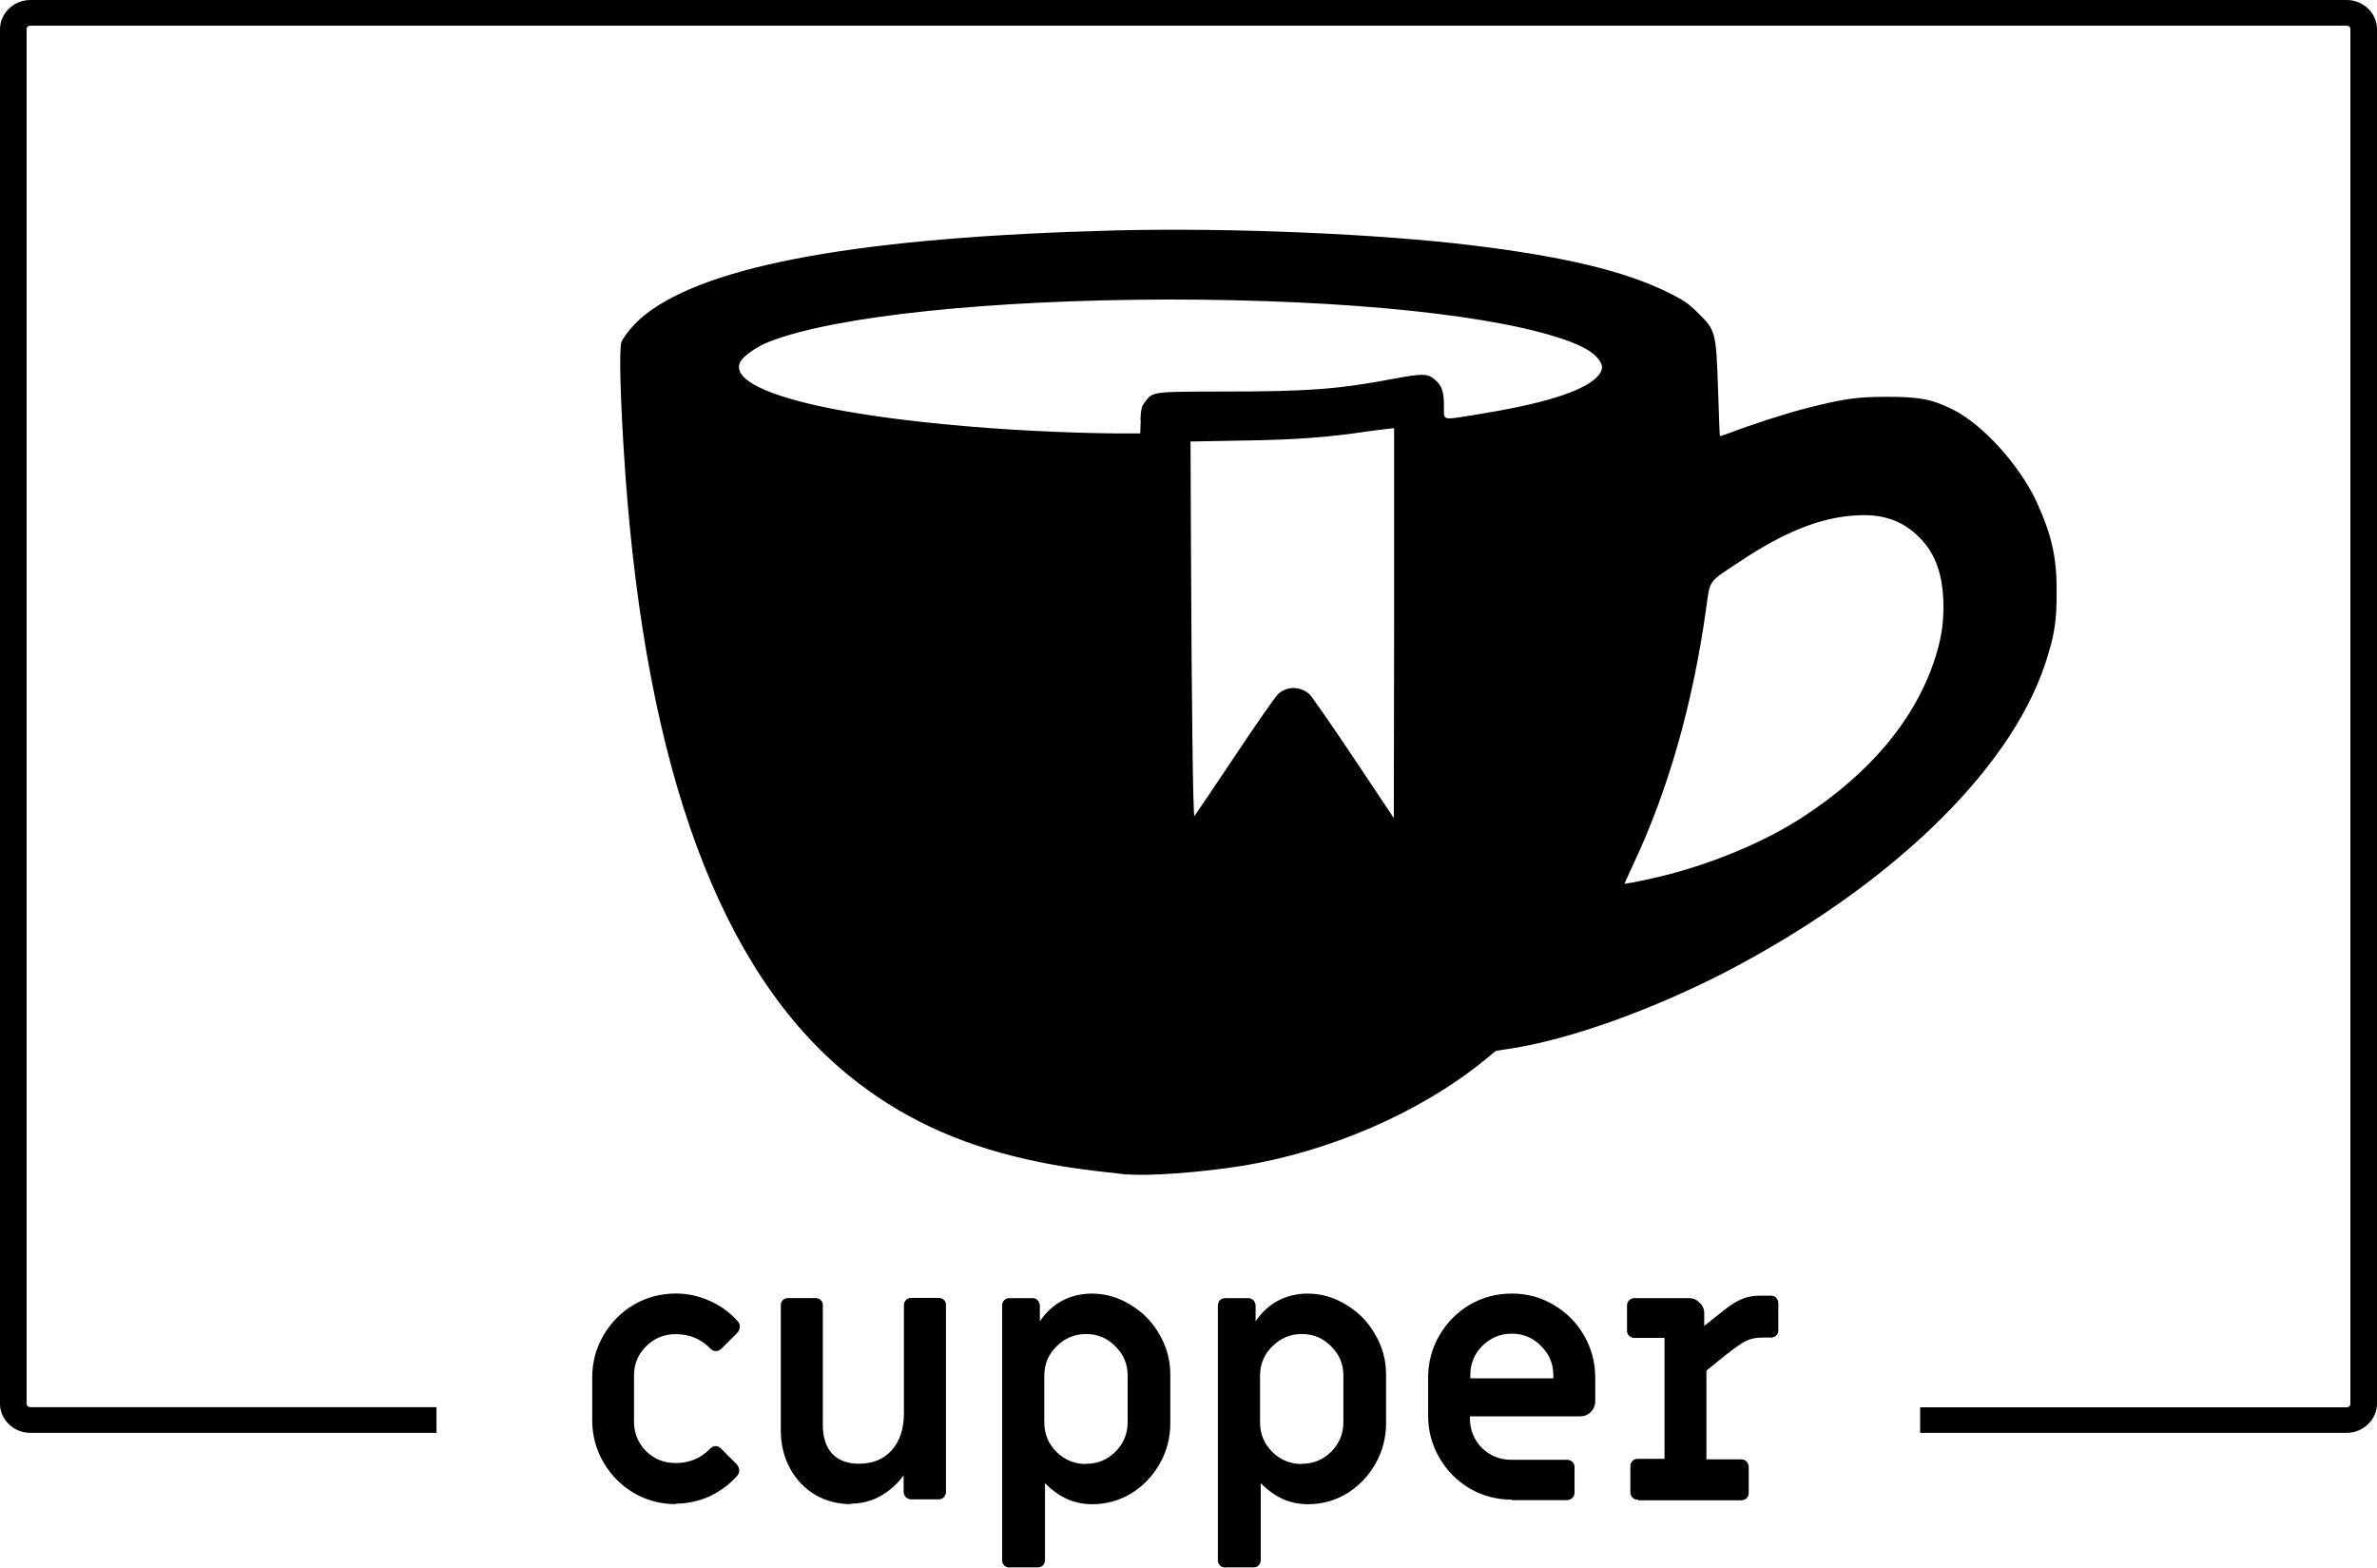
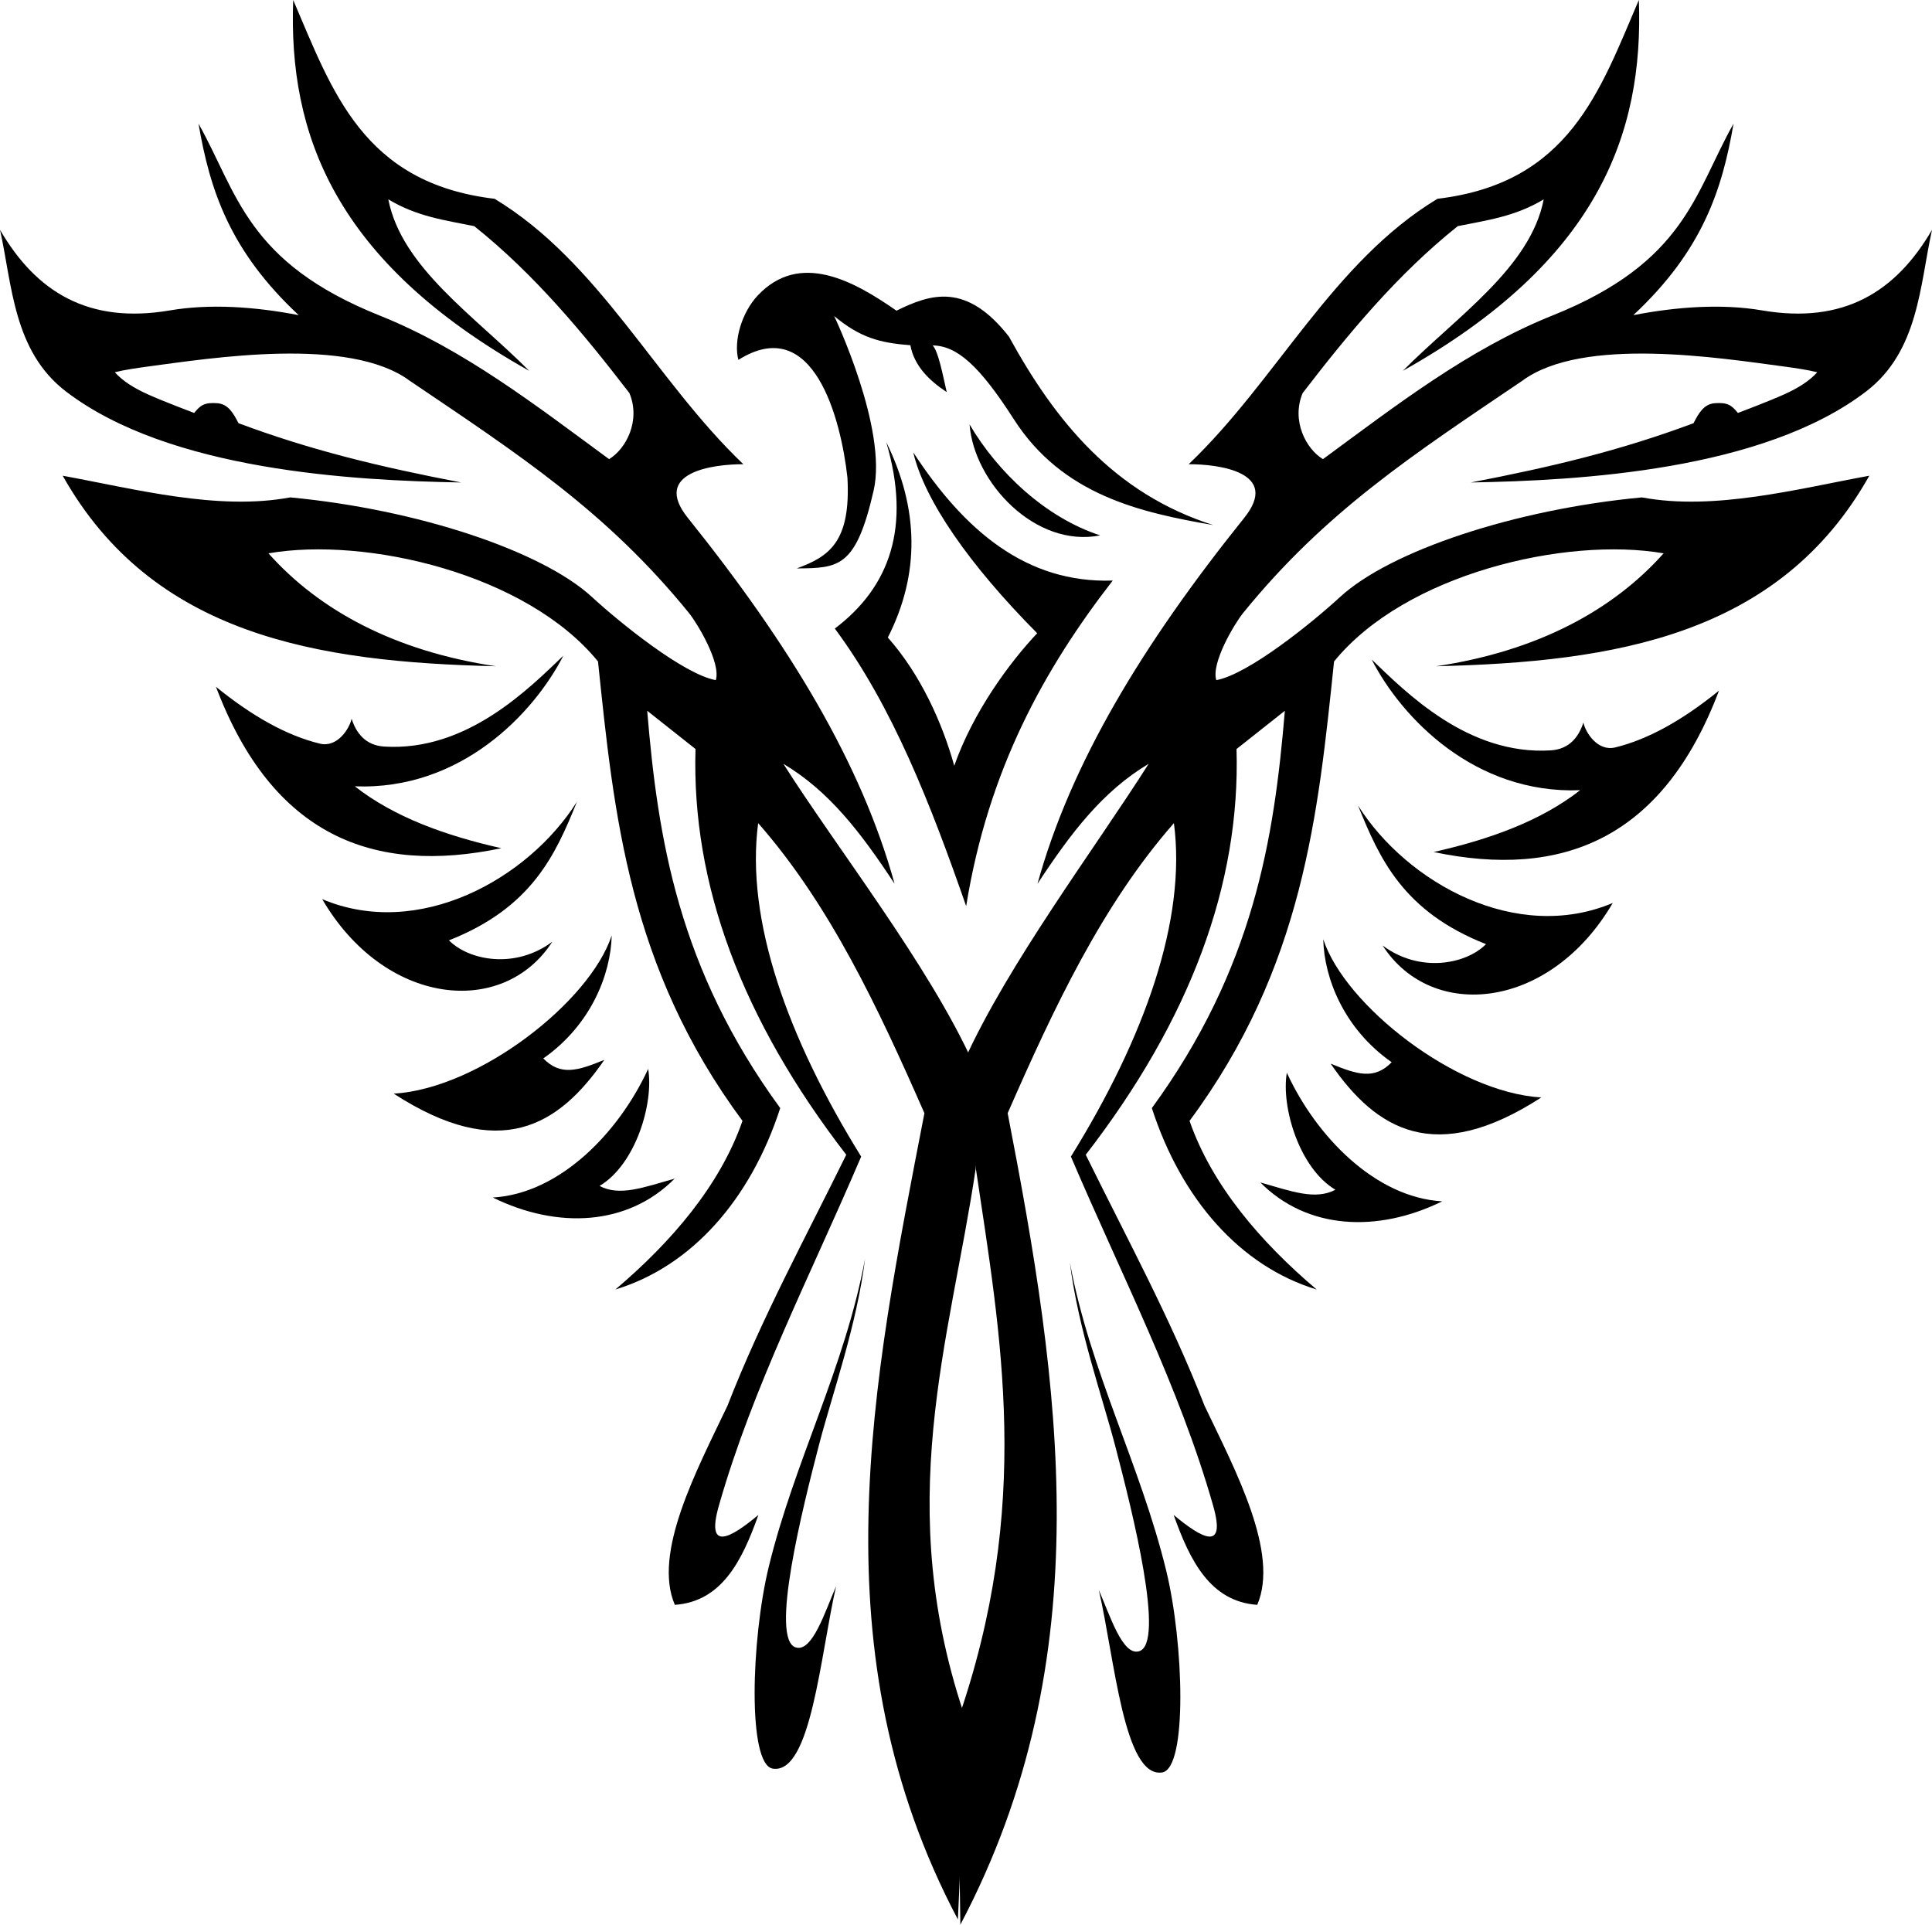
- <svg xmlns="http://www.w3.org/2000/svg" viewBox="0 0 152.7 100.69">
-   <path d="M1.96 0C.88 0 0 .85 0 1.88v88.3c0 1 .88 1.86 1.94 1.86h26.1v-1.65H1.96c-.15 0-.25-.1-.25-.23V1.87c0-.14.1-.22.24-.22h148.8c.15 0 .24.08.24.23v88.3c0 .13-.1.22-.24.22h-27.4v1.64h27.4c1.07 0 1.95-.86 1.95-1.88V1.87c0-1.02-.88-1.87-1.94-1.87H1.96z" white-space="normal" style="text-decoration-color:#000000;isolation:auto;mix-blend-mode:normal;text-indent:0;block-progression:tb;text-decoration-line:none;text-transform:none;text-decoration-style:solid" color="#000" solid-color="#000000" />
-   <path d="M72.43 75.45c-3.22-.35-4.48-.54-6.43-.97-4.5-1-8.23-2.75-11.48-5.4-8.24-6.7-13-19.6-14.36-38.8-.32-4.66-.4-7.98-.23-8.34.25-.5.93-1.27 1.48-1.7 4.06-3.24 14-5.02 30.3-5.44 7.44-.18 16.9.22 23.04.98 5.87.73 9.62 1.64 12.4 3 1.04.52 1.3.7 1.95 1.34 1.12 1.1 1.14 1.2 1.27 4.88.05 1.65.1 3 .12 3.02 0 0 .25-.07.54-.18 1.34-.52 3.74-1.3 5.06-1.63 2.38-.6 3.17-.72 5.18-.72 2.04 0 2.84.15 4.15.8 1.93.95 4.3 3.56 5.42 5.96.97 2.14 1.3 3.56 1.28 5.85 0 1.9-.16 2.8-.75 4.58-2.3 6.9-10.07 14.34-20.6 19.8-4.68 2.4-9.83 4.25-13.62 4.86l-1.05.16-.82.67c-4.08 3.3-9.88 5.82-15.56 6.73-2.63.42-6 .66-7.3.53zm34.03-19.1c3.4-.8 6.9-2.25 9.45-3.93 4.18-2.75 7-6.07 8.3-9.84.46-1.34.64-2.35.64-3.64-.02-2-.5-3.4-1.58-4.45-1.07-1.06-2.34-1.5-4.08-1.38-2.25.13-4.6 1.07-7.45 2.98-2.05 1.36-1.87 1.1-2.14 3.02-.86 6.16-2.45 11.7-4.7 16.46l-.55 1.2.46-.07c.26-.04 1-.2 1.64-.35zm-27.14-7.77c1.38-2.07 2.65-3.9 2.82-4.03.58-.5 1.44-.46 2 .06.16.17 1.45 2.02 2.85 4.12l2.55 3.82.02-12.5V27.5c-.02 0-.74.08-1.62.2-2.67.4-4.73.55-8.16.6l-3.3.06.03 7.1c.04 9.5.13 17.06.22 16.96.04-.04 1.2-1.77 2.6-3.85zm-6.06-21.57c.04-.75.07-.9.3-1.2.5-.66.47-.65 4.97-.66 5.52 0 7.38-.14 11-.82 1.87-.35 2.17-.34 2.63.04.47.4.6.78.6 1.68 0 1-.2.94 1.98.6 4.34-.7 6.84-1.46 7.82-2.4.45-.45.47-.8.06-1.26-.35-.4-.9-.72-1.78-1.05-4.46-1.68-14.23-2.7-25.75-2.7-11.48.02-21.44 1.06-25.65 2.7-.84.33-1.65.9-1.87 1.28-.55 1 1.2 2 4.94 2.84 4.5 1 12.1 1.7 19.08 1.78h1.66l.03-.84zM43.42 96.62q-1.468 0-2.71-.723-1.22-.723-1.943-1.965-.723-1.243-.723-2.71v-2.734q0-1.47.723-2.71t1.942-1.966q1.24-.723 2.71-.723 1.13 0 2.17.47 1.03.45 1.78 1.29.16.16.16.36 0 .25-.21.45l-.97.97q-.16.16-.37.16t-.39-.21q-.88-.88-2.19-.88-1.11 0-1.9.79-.77.76-.77 1.87v2.96q0 1.1.77 1.89.79.77 1.89.77 1.31 0 2.19-.88.18-.21.38-.21t.36.16l.97.97q.2.2.2.45 0 .2-.16.36-.75.83-1.79 1.31-1.04.45-2.17.45zm11.26 0q-1.288 0-2.327-.61-1.016-.61-1.604-1.694-.59-1.084-.59-2.44v-8.02q0-.203.13-.338t.34-.136h1.76q.2 0 .34.136t.13.34v7.68q0 1.197.61 1.852.61.632 1.71.632 1.33 0 2.1-.858.79-.88.79-2.395v-6.92q0-.21.13-.34t.34-.14h1.76q.2 0 .34.13t.13.34v12q0 .2-.14.34t-.34.13h-1.76q-.21 0-.34-.14t-.14-.34v-1.06q-.63.86-1.52 1.35-.86.47-1.9.47zm10.17 4.07q-.203 0-.34-.136t-.134-.338V83.86q0-.203.135-.338t.34-.136h1.47q.21 0 .34.136t.14.34v1.015q.59-.88 1.45-1.333.88-.45 1.88-.45 1.33 0 2.49.72 1.18.702 1.86 1.9.7 1.196.7 2.574v3.14q0 1.378-.67 2.576t-1.83 1.92q-1.15.7-2.53.7-.83 0-1.62-.34-.762-.36-1.4-1.015v4.94q0 .2-.13.34t-.34.13h-1.77zm4.925-6.664q1.107 0 1.875-.768.79-.79.79-1.898v-3.004q0-1.107-.79-1.875-.768-.79-1.875-.79t-1.898.79q-.79.77-.79 1.88v3.01q0 1.11.79 1.9.79.77 1.898.77zm8.935 6.664q-.203 0-.34-.136t-.134-.338V83.86q0-.203.135-.338t.34-.136h1.47q.21 0 .34.136t.14.34v1.015q.59-.88 1.45-1.333.88-.45 1.88-.45 1.33 0 2.49.72 1.18.702 1.86 1.9.7 1.196.7 2.574v3.14q0 1.378-.67 2.576t-1.83 1.92q-1.15.7-2.53.7-.83 0-1.62-.34-.762-.36-1.4-1.015v4.94q0 .2-.13.34t-.34.13h-1.77zm4.925-6.664q1.107 0 1.875-.768.79-.79.79-1.898v-3.004q0-1.107-.79-1.875-.768-.79-1.875-.79t-1.898.79q-.79.77-.79 1.88v3.01q0 1.11.79 1.9.79.77 1.898.77zM97.12 96.33q-1.468 0-2.71-.723-1.22-.723-1.943-1.965-.723-1.243-.723-2.71v-2.44q0-1.47.722-2.71t1.943-1.967q1.24-.723 2.71-.723t2.68.723q1.24.723 1.96 1.966.72 1.25.72 2.71v1.52q0 .41-.3.7-.27.27-.68.27h-7.07v.12q0 1.11.76 1.9.79.77 1.9.77h3.59q.2 0 .34.14t.13.34v1.63q0 .21-.14.34t-.338.14H97.1zm2.666-7.794v-.203q0-1.107-.79-1.875-.77-.79-1.876-.79t-1.898.79q-.768.768-.768 1.875v.203h5.33zm5.424 7.794q-.203 0-.34-.136t-.134-.338v-1.672q0-.203.135-.34t.34-.134h1.72v-7.77h-1.94q-.2 0-.34-.137t-.13-.34V83.86q0-.203.14-.34t.34-.134h3.5q.41 0 .68.294.3.27.3.677v.813l1.22-.97q.68-.543 1.18-.746.5-.226 1.18-.226h.7q.21 0 .34.135t.14.34v1.738q0 .21-.13.34t-.34.14h-.58q-.59 0-1.02.21-.43.21-1.31.91l-1.24 1v5.7h2.238q.21 0 .34.14t.14.34v1.67q0 .21-.132.34t-.34.14h-6.59z" />
+ <svg xmlns="http://www.w3.org/2000/svg" id="svg6117" viewBox="0 0 243.46 242.54" version="1.0">
+   <g id="layer1" transform="translate(-253.27 -411.09)">
+     <g id="g6100" transform="translate(253.95 353.48)">
+       <path id="path5097" style="fill-rule:evenodd;fill:#000000" d="m70.309 140.24c-4.294 4.09-12.125 12.1-22.579 11.45-2.367-0.15-3.546-1.74-4.101-3.51-0.267 1.24-1.787 3.68-4.012 3.14-4.141-1.01-8.476-3.42-13.082-7.16 7.111 18.81 19.855 23.72 35.961 20.34-7.091-1.6-13.509-3.92-18.466-7.8 13.335 0.52 22.526-9.14 26.279-16.46z" />
+       <path id="path5099" style="fill-rule:evenodd;fill:#000000" d="m72.027 158.64c-6.211 9.83-20 17.39-32.103 12.28 7.865 13.48 22.794 15 28.999 5.36-4.639 3.48-10.469 2.4-13.031-0.17 10.458-4.12 13.415-10.76 16.135-17.47z" />
+       <path id="path5101" style="fill-rule:evenodd;fill:#000000" d="m76.404 175.49c-2.733 8.34-16.69 19.29-27.467 19.94 13.359 8.65 20.795 4.09 26.538-4.26-3.361 1.38-5.512 2.05-7.693-0.18 6.027-4.22 8.509-10.62 8.622-15.5z" />
+       <path id="path5103" style="fill-rule:evenodd;fill:#000000" d="m80.997 192.31c-3.65 7.95-11.093 15.72-19.583 16.21 8.179 4.01 17.026 3.56 22.92-2.38-3.949 1.11-6.916 2.26-9.464 0.92 4.584-2.73 6.852-10.47 6.127-14.75z" />
+       <path id="path5109" style="fill-rule:evenodd;fill:#000000" d="m120.03 299.5c-17.81-33.75-10.84-67.45-4.22-101.61-5.82-13.25-11.9-26.24-20.95-36.55-1.613 12.15 3.69 27.04 12.98 42.02-6.41 15.01-13.671 29.05-17.928 43.98-1.68 5.88 1.436 4.13 4.974 1.18-2.056 5.81-4.626 10.91-10.526 11.33-2.822-6.55 2.78-17 6.631-25.09 4.303-11.05 9.839-21.19 14.969-31.63-13.169-17.05-19.499-34.1-18.996-51.13l-6.088-4.82c1.351 16.16 3.925 32.48 16.763 50.07-3.725 11.5-11.149 19.94-20.775 22.86 7.012-5.93 13.19-13.1 16.02-21.25-14.337-19.36-16.199-38.62-18.206-57.89-8.981-11.06-29.242-15.76-41.529-13.63 6.369 7.15 15.854 12.32 28.668 14.23-22.405-0.53-43.247-3.83-54.594-24.01 9.073 1.66 19.541 4.44 28.666 2.73 16.042 1.51 31.728 6.75 38.024 12.55 3.53 3.25 11.554 9.74 15.607 10.48 0.679-2.18-2.35-7.19-3.372-8.45-10.412-12.82-21.388-19.94-35.186-29.27-7.619-5.665-25.043-2.86-33.153-1.78-1.225 0.17-2.801 0.39-4.02 0.7 0.991 1.11 2.426 2 4.127 2.77 2.054 0.93 5.872 2.36 5.872 2.36 0.778-0.96 1.277-1.35 2.905-1.23 1.367 0.1 2.024 1.23 2.68 2.52 9.195 3.43 17.766 5.49 28.058 7.47-13.633-0.24-36.779-1.5-49.802-11.47-6.644-5.08-6.773-13.457-8.304-20.362 4.568 7.849 11.161 11.895 21.401 10.149 5.068-0.865 10.75-0.466 16.238 0.599-8.711-8.122-11.195-15.783-12.629-24.133 4.92 8.743 6.025 17.456 22.836 24.184 10.598 4.243 19.765 11.383 28.903 18.093 2.134-1.29 4.01-4.84 2.563-8.32-5.73-7.456-11.943-14.968-19.556-21.042-3.61-0.736-7.22-1.192-10.828-3.378 1.674 8.589 10.903 14.708 17.751 21.61-24.575-13.794-30.357-29.873-29.738-46.731 4.914 11.434 8.751 23.08 25.379 25.052 13.22 7.992 20.266 22.889 31.349 33.449-3.814-0.01-11.608 1.01-6.998 6.76 12.867 16.03 21.874 30.97 26.054 46.11-4.26-6.47-8.23-11.66-14.018-15.12 6.808 10.72 18.358 25.43 23.908 37.7l0.33 13.33c-3.23 21.75-10.65 42.45-1.12 69.76l-1.12 24.85z" />
+       <path id="path5111" style="fill-rule:evenodd;fill:#000000" d="m108.33 216.23c-2.55 13.74-8.885 25.48-12.137 38.83-2.216 9.1-2.699 24.95 0.521 25.43 4.826 0.71 5.986-14.38 7.966-22.98-1.4 3.2-2.98 8.3-5.058 7.71-3.347-0.94 0.818-17.52 2.948-25.7 1.64-6.27 4.72-14.91 5.76-23.29z" />
+       <path id="path5113" style="fill-rule:evenodd;fill:#000000" d="m99.726 129.24c4.094-1.5 6.824-3.35 6.384-11.44-0.82-7.4-4.27-20.797-13.743-14.84-0.635-2.4 0.433-5.979 2.434-8.107 5.299-5.636 12.099-1.842 17.489 1.908 4.37-2.161 8.83-3.551 14.17 3.269 5.84 10.65 13.23 19.76 25.75 23.75-9.18-1.59-19-3.76-25.14-13.35-4.35-6.78-7.16-9.24-10.22-9.29 0.71 0.75 1.25 3.59 1.77 5.88-2.27-1.49-4.12-3.36-4.58-5.91-3.89-0.28-6.38-0.99-9.6-3.67 0 0 6.76 14.17 4.97 21.99-2.23 9.72-4.39 9.77-9.684 9.81z" />
+       <path id="path5115" style="fill-rule:evenodd;fill:#000000" d="m121.5 111.1c3.55 6.02 9.54 11.72 16.46 13.98-8.2 1.61-15.91-6.7-16.46-13.98z" />
+       <path id="path5117" style="fill-rule:evenodd;fill:#000000" d="m114.4 114.61c6.43 9.86 14.25 16.53 25.14 16.16-8.61 11.11-15.69 23.81-18.47 41.03-4.44-12.75-9.25-25.14-16.55-34.98 6.92-5.24 9.64-12.78 6.48-23.5 4.12 8.38 4.28 16.59 0.2 24.63 4.15 4.68 6.88 10.81 8.37 16.16 2.36-6.74 6.93-12.97 10.45-16.7-8.55-8.62-14.2-16.75-15.62-22.8z" />
+       <path id="path5119" style="fill-rule:evenodd;fill:#000000" d="m120.34 300.15c17.81-33.75 12.58-68.1 5.96-102.26 5.81-13.25 11.9-26.24 20.95-36.55 1.61 12.15-3.69 27.04-12.98 42.02 6.41 15.01 13.67 29.05 17.92 43.98 1.68 5.88-1.43 4.13-4.97 1.18 2.06 5.81 4.63 10.91 10.53 11.33 2.82-6.55-2.78-17-6.64-25.09-4.3-11.05-9.84-21.19-14.97-31.63 13.18-17.05 19.5-34.1 19-51.13l6.09-4.82c-1.35 16.16-3.93 32.48-16.76 50.07 3.72 11.5 11.15 19.94 20.77 22.86-7.01-5.93-13.19-13.1-16.02-21.25 14.34-19.36 16.2-38.62 18.21-57.89 8.98-11.06 29.24-15.76 41.53-13.63-6.37 7.15-15.86 12.32-28.67 14.23 22.4-0.53 43.25-3.83 54.59-24.01-9.07 1.66-19.54 4.44-28.66 2.73-16.05 1.51-31.73 6.75-38.03 12.55-3.53 3.25-11.55 9.74-15.6 10.48-0.68-2.18 2.35-7.19 3.37-8.45 10.41-12.82 21.39-19.94 35.18-29.27 7.62-5.665 25.05-2.86 33.16-1.78 1.22 0.17 2.8 0.39 4.02 0.7-0.99 1.11-2.43 2-4.13 2.77-2.05 0.93-5.87 2.36-5.87 2.36-0.78-0.96-1.28-1.35-2.91-1.23-1.36 0.1-2.02 1.23-2.68 2.52-9.19 3.43-17.76 5.49-28.06 7.47 13.64-0.24 36.78-1.5 49.81-11.47 6.64-5.08 6.77-13.457 8.3-20.362-4.57 7.849-11.16 11.895-21.4 10.149-5.07-0.865-10.75-0.466-16.24 0.599 8.71-8.122 11.2-15.783 12.63-24.133-4.92 8.743-6.02 17.456-22.84 24.184-10.59 4.243-19.76 11.383-28.9 18.093-2.13-1.29-4.01-4.84-2.56-8.32 5.73-7.456 11.94-14.968 19.55-21.042 3.61-0.736 7.22-1.192 10.83-3.378-1.67 8.589-10.9 14.708-17.75 21.61 24.58-13.794 30.36-29.873 29.74-46.731-4.91 11.434-8.75 23.08-25.38 25.052-13.22 7.992-20.27 22.889-31.35 33.449 3.82-0.01 11.61 1.01 7 6.76-12.87 16.03-21.87 30.97-26.05 46.11 4.25-6.47 8.22-11.66 14.01-15.12-6.8 10.72-17.69 25.15-23.23 37.41l1.39 13.18c3.23 21.75 7.25 42.82-2.28 70.14l0.39 25.56z" />
+       <path id="path5121" style="fill-rule:evenodd;fill:#000000" d="m172.17 140.72c4.29 4.1 12.12 12.1 22.57 11.45 2.37-0.15 3.55-1.74 4.11-3.51 0.26 1.24 1.78 3.68 4.01 3.14 4.14-1.01 8.47-3.42 13.08-7.16-7.11 18.81-19.86 23.72-35.96 20.34 7.09-1.6 13.51-3.92 18.46-7.79-13.33 0.51-22.52-9.15-26.27-16.47z" />
+       <path id="path5123" style="fill-rule:evenodd;fill:#000000" d="m170.45 159.12c6.21 9.83 20 17.39 32.1 12.28-7.87 13.48-22.79 15-29 5.36 4.64 3.48 10.47 2.4 13.03-0.17-10.46-4.12-13.41-10.76-16.13-17.47z" />
+       <path id="path5125" style="fill-rule:evenodd;fill:#000000" d="m166.07 175.97c2.73 8.34 16.69 19.29 27.47 19.94-13.36 8.65-20.8 4.09-26.54-4.26 3.36 1.38 5.51 2.06 7.69-0.18-6.03-4.22-8.51-10.62-8.62-15.5z" />
+       <path id="path5127" style="fill-rule:evenodd;fill:#000000" d="m161.48 192.79c3.65 7.95 11.09 15.72 19.58 16.21-8.18 4.01-17.03 3.56-22.92-2.38 3.95 1.12 6.92 2.26 9.46 0.92-4.58-2.73-6.85-10.47-6.12-14.75z" />
+       <path id="path5129" style="fill-rule:evenodd;fill:#000000" d="m134.14 216.71c2.55 13.74 8.89 25.48 12.14 38.83 2.22 9.1 2.7 24.95-0.52 25.43-4.82 0.71-5.98-14.38-7.97-22.98 1.41 3.2 2.98 8.3 5.06 7.71 3.35-0.94-0.81-17.52-2.95-25.7-1.63-6.27-4.72-14.91-5.76-23.29z" />
+     </g>
+   </g>
</svg>
